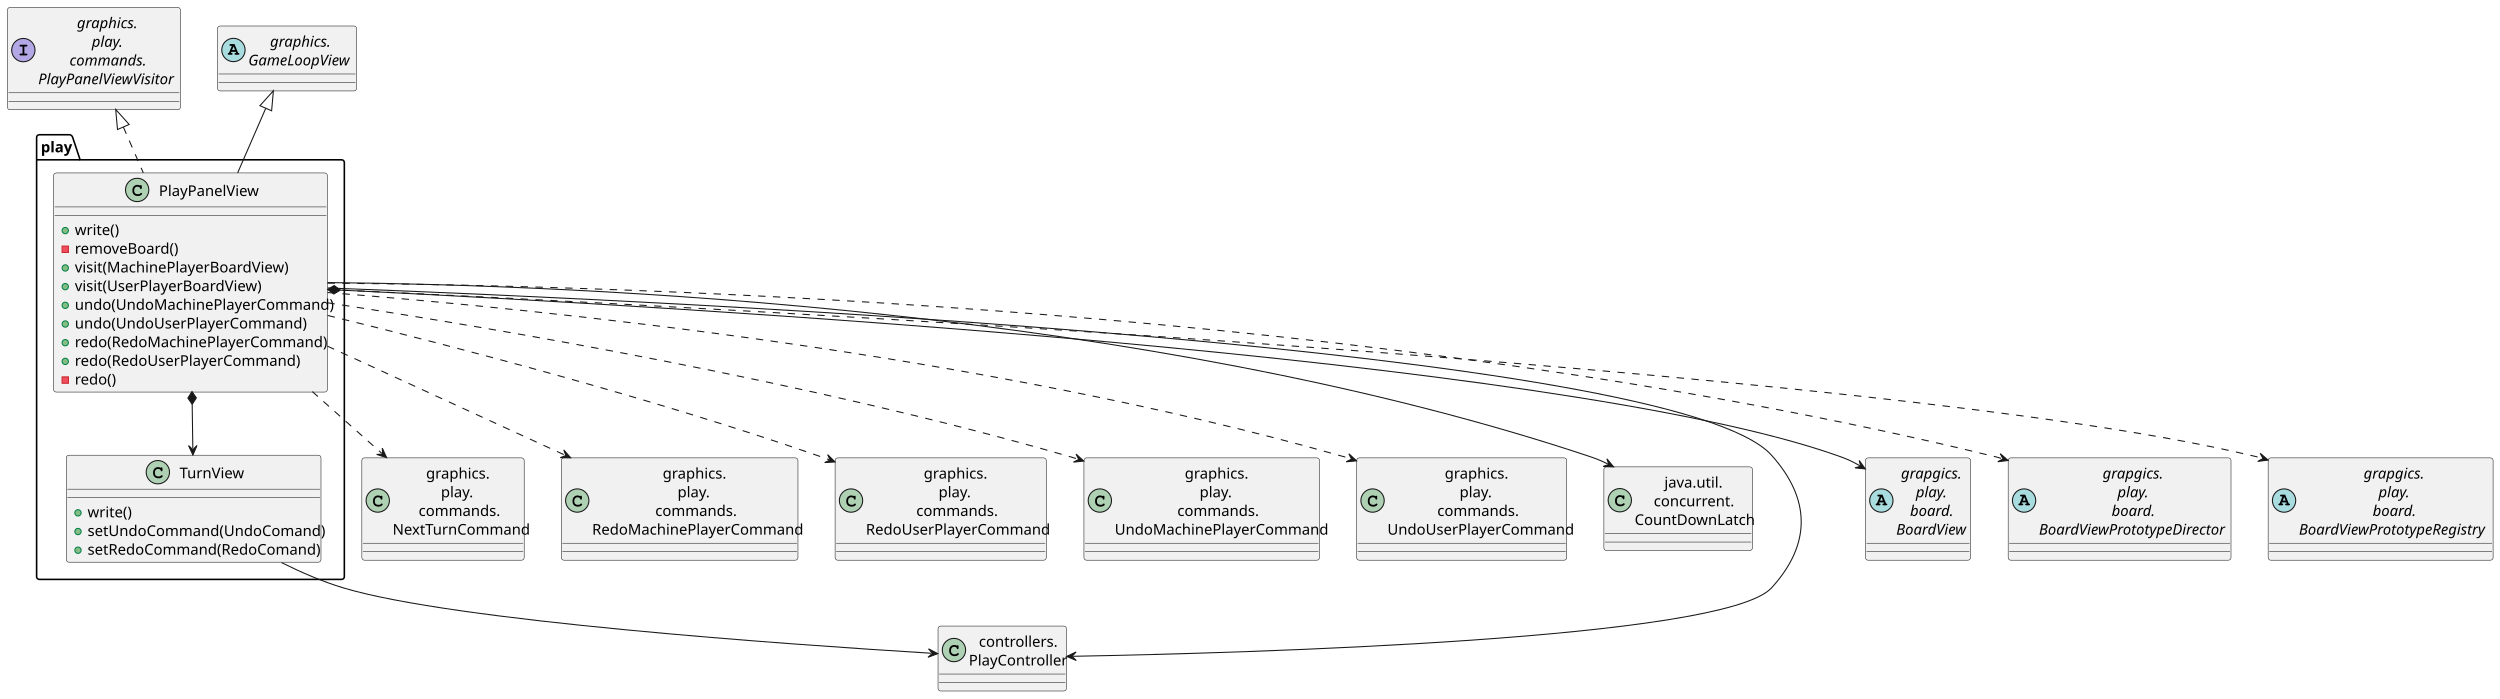
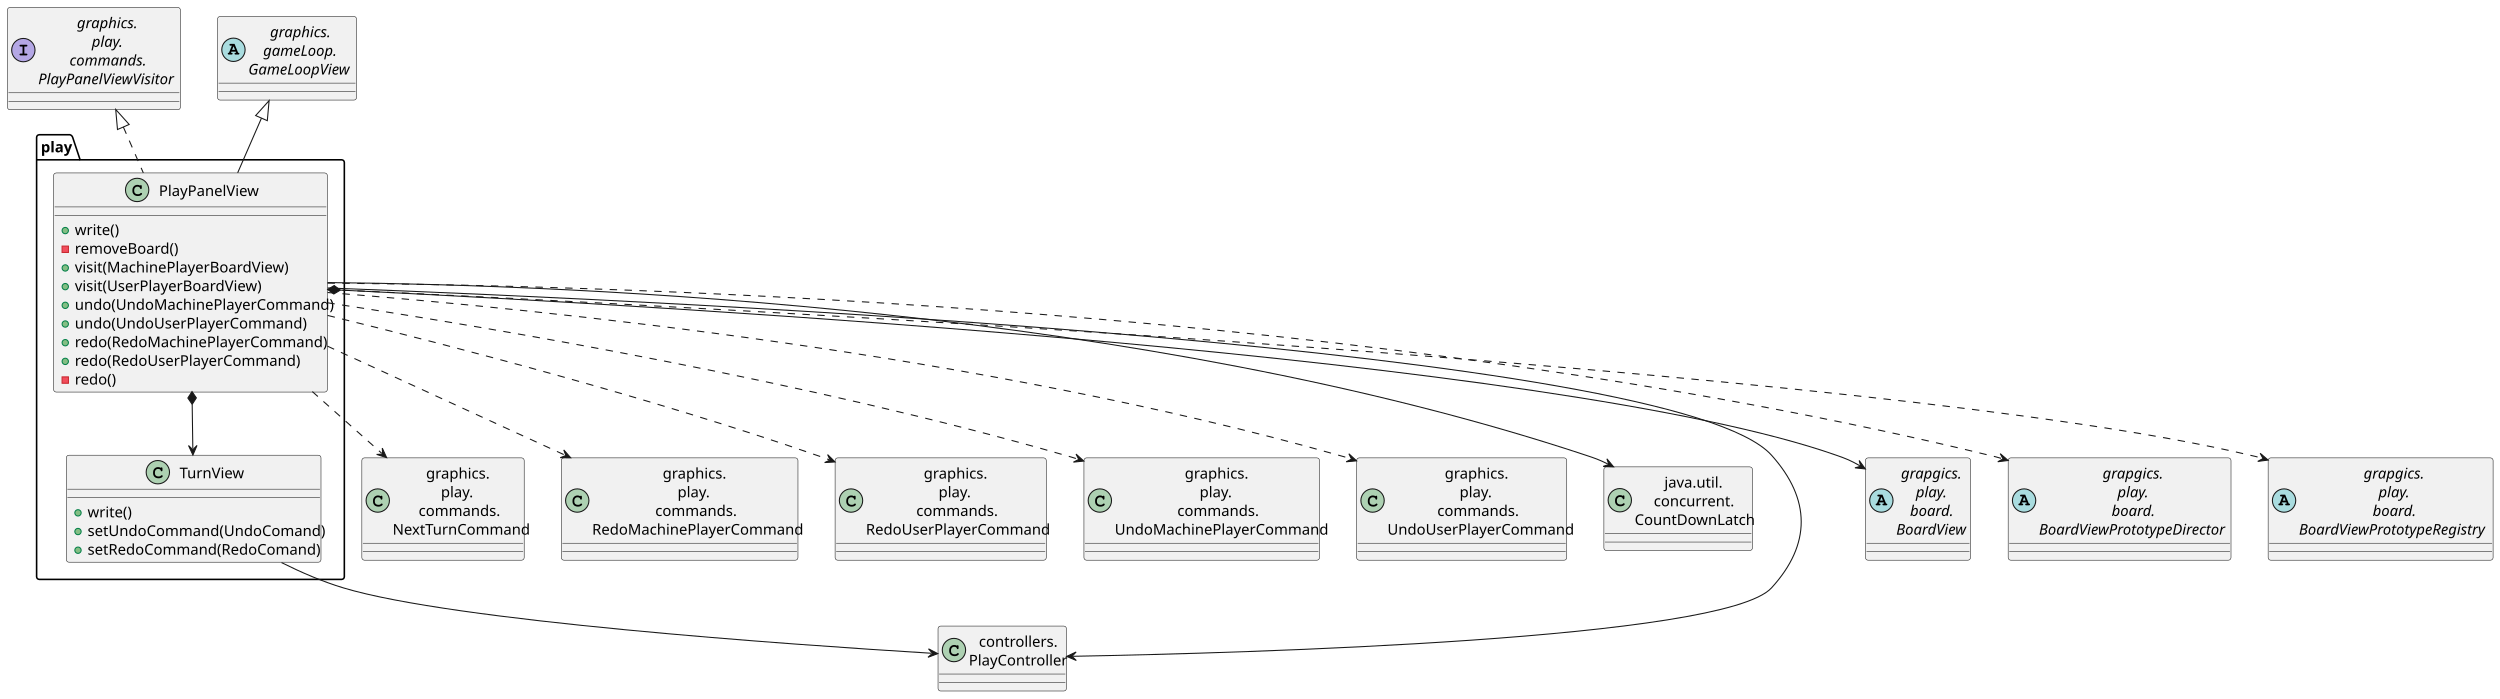
<svg xmlns="http://www.w3.org/2000/svg" contentStyleType="text/css" height="658px" preserveAspectRatio="none" style="width:2356px;height:658px;background:#FFFFFF;" version="1.1" viewBox="0 0 2356 658" width="2356px" zoomAndPan="magnify">
  <defs />
  <g>
    <g id="cluster_play">
      <path d="M37,127 L66,127 A3.75,3.75 0 0 1 68.5,129.5 L75.5,150.609 L322,150.609 A2.5,2.5 0 0 1 324.5,153.109 L324.5,543.5 A2.5,2.5 0 0 1 322,546 L37,546 A2.5,2.5 0 0 1 34.5,543.5 L34.5,129.5 A2.5,2.5 0 0 1 37,127 " fill="none" style="stroke:#000000;stroke-width:1.5;" />
      <line style="stroke:#000000;stroke-width:1.5;" x1="34.5" x2="75.5" y1="150.609" y2="150.609" />
      <text fill="#000000" font-family="sans-serif" font-size="14" font-weight="bold" lengthAdjust="spacing" textLength="28" x="38.5" y="143.533">play</text>
    </g>
    <g id="elem_PlayPanelView">
      <rect codeLine="18" fill="#F1F1F1" height="206.484" id="PlayPanelView" rx="2.5" ry="2.5" style="stroke:#181818;stroke-width:0.5;" width="258" x="50.5" y="163" />
      <ellipse cx="129.25" cy="179" fill="#ADD1B2" rx="11" ry="11" style="stroke:#181818;stroke-width:1.0;" />
      <path d="M132.016,174.875 Q132.172,174.656 132.359,174.547 Q132.547,174.438 132.766,174.438 Q133.141,174.438 133.375,174.703 Q133.609,174.953 133.609,175.562 L133.609,177.016 Q133.609,177.625 133.375,177.891 Q133.141,178.156 132.766,178.156 Q132.422,178.156 132.219,177.953 Q132.016,177.766 131.906,177.25 Q131.859,176.891 131.672,176.703 Q131.344,176.328 130.734,176.109 Q130.125,175.891 129.5,175.891 Q128.734,175.891 128.094,176.219 Q127.469,176.547 126.969,177.297 Q126.484,178.047 126.484,179.078 L126.484,180.172 Q126.484,181.406 127.375,182.234 Q128.266,183.047 129.859,183.047 Q130.797,183.047 131.453,182.797 Q131.844,182.641 132.266,182.203 Q132.531,181.938 132.672,181.859 Q132.828,181.781 133.031,181.781 Q133.359,181.781 133.609,182.047 Q133.875,182.297 133.875,182.641 Q133.875,182.984 133.531,183.391 Q133.031,183.969 132.234,184.297 Q131.156,184.75 129.859,184.75 Q128.344,184.75 127.141,184.125 Q126.156,183.625 125.469,182.562 Q124.781,181.484 124.781,180.203 L124.781,179.047 Q124.781,177.719 125.391,176.578 Q126.016,175.422 127.109,174.812 Q128.203,174.188 129.438,174.188 Q130.172,174.188 130.812,174.359 Q131.469,174.516 132.016,174.875 Z " fill="#000000" />
      <text fill="#000000" font-family="sans-serif" font-size="14" lengthAdjust="spacing" textLength="92" x="149.75" y="184.728">PlayPanelView</text>
      <line style="stroke:#181818;stroke-width:0.5;" x1="51.5" x2="307.5" y1="195" y2="195" />
      <line style="stroke:#181818;stroke-width:0.5;" x1="51.5" x2="307.5" y1="203" y2="203" />
      <ellipse cx="61.5" cy="217.305" fill="#84BE84" rx="3" ry="3" style="stroke:#038048;stroke-width:1.0;" />
      <text fill="#000000" font-family="sans-serif" font-size="14" lengthAdjust="spacing" textLength="39" x="70.5" y="221.533">write()</text>
      <rect fill="#F24D5C" height="6" style="stroke:#C82930;stroke-width:1.0;" width="6" x="58.5" y="231.914" />
      <text fill="#000000" font-family="sans-serif" font-size="14" lengthAdjust="spacing" textLength="95" x="70.5" y="239.143">removeBoard()</text>
      <ellipse cx="61.5" cy="252.523" fill="#84BE84" rx="3" ry="3" style="stroke:#038048;stroke-width:1.0;" />
      <text fill="#000000" font-family="sans-serif" font-size="14" lengthAdjust="spacing" textLength="194" x="70.5" y="256.752">visit(MachinePlayerBoardView)</text>
      <ellipse cx="61.5" cy="270.133" fill="#84BE84" rx="3" ry="3" style="stroke:#038048;stroke-width:1.0;" />
      <text fill="#000000" font-family="sans-serif" font-size="14" lengthAdjust="spacing" textLength="170" x="70.5" y="274.361">visit(UserPlayerBoardView)</text>
      <ellipse cx="61.5" cy="287.742" fill="#84BE84" rx="3" ry="3" style="stroke:#038048;stroke-width:1.0;" />
      <text fill="#000000" font-family="sans-serif" font-size="14" lengthAdjust="spacing" textLength="232" x="70.5" y="291.971">undo(UndoMachinePlayerCommand)</text>
      <ellipse cx="61.5" cy="305.352" fill="#84BE84" rx="3" ry="3" style="stroke:#038048;stroke-width:1.0;" />
      <text fill="#000000" font-family="sans-serif" font-size="14" lengthAdjust="spacing" textLength="208" x="70.5" y="309.58">undo(UndoUserPlayerCommand)</text>
      <ellipse cx="61.5" cy="322.961" fill="#84BE84" rx="3" ry="3" style="stroke:#038048;stroke-width:1.0;" />
      <text fill="#000000" font-family="sans-serif" font-size="14" lengthAdjust="spacing" textLength="230" x="70.5" y="327.19">redo(RedoMachinePlayerCommand)</text>
      <ellipse cx="61.5" cy="340.57" fill="#84BE84" rx="3" ry="3" style="stroke:#038048;stroke-width:1.0;" />
      <text fill="#000000" font-family="sans-serif" font-size="14" lengthAdjust="spacing" textLength="206" x="70.5" y="344.799">redo(RedoUserPlayerCommand)</text>
      <rect fill="#F24D5C" height="6" style="stroke:#C82930;stroke-width:1.0;" width="6" x="58.5" y="355.18" />
      <text fill="#000000" font-family="sans-serif" font-size="14" lengthAdjust="spacing" textLength="39" x="70.5" y="362.408">redo()</text>
    </g>
    <g id="elem_TurnView">
      <rect codeLine="30" fill="#F1F1F1" height="100.828" id="TurnView" rx="2.5" ry="2.5" style="stroke:#181818;stroke-width:0.5;" width="240" x="62.5" y="429" />
      <ellipse cx="148.75" cy="445" fill="#ADD1B2" rx="11" ry="11" style="stroke:#181818;stroke-width:1.0;" />
      <path d="M151.516,440.875 Q151.672,440.656 151.859,440.547 Q152.047,440.438 152.266,440.438 Q152.641,440.438 152.875,440.703 Q153.109,440.953 153.109,441.562 L153.109,443.016 Q153.109,443.625 152.875,443.891 Q152.641,444.156 152.266,444.156 Q151.922,444.156 151.719,443.953 Q151.516,443.766 151.406,443.25 Q151.359,442.891 151.172,442.703 Q150.844,442.328 150.234,442.109 Q149.625,441.891 149,441.891 Q148.234,441.891 147.594,442.219 Q146.969,442.547 146.469,443.297 Q145.984,444.047 145.984,445.078 L145.984,446.172 Q145.984,447.406 146.875,448.234 Q147.766,449.047 149.359,449.047 Q150.297,449.047 150.953,448.797 Q151.344,448.641 151.766,448.203 Q152.031,447.938 152.172,447.859 Q152.328,447.781 152.531,447.781 Q152.859,447.781 153.109,448.047 Q153.375,448.297 153.375,448.641 Q153.375,448.984 153.031,449.391 Q152.531,449.969 151.734,450.297 Q150.656,450.75 149.359,450.75 Q147.844,450.75 146.641,450.125 Q145.656,449.625 144.969,448.562 Q144.281,447.484 144.281,446.203 L144.281,445.047 Q144.281,443.719 144.891,442.578 Q145.516,441.422 146.609,440.812 Q147.703,440.188 148.938,440.188 Q149.672,440.188 150.312,440.359 Q150.969,440.516 151.516,440.875 Z " fill="#000000" />
      <text fill="#000000" font-family="sans-serif" font-size="14" lengthAdjust="spacing" textLength="59" x="169.25" y="450.728">TurnView</text>
      <line style="stroke:#181818;stroke-width:0.5;" x1="63.5" x2="301.5" y1="461" y2="461" />
      <line style="stroke:#181818;stroke-width:0.5;" x1="63.5" x2="301.5" y1="469" y2="469" />
      <ellipse cx="73.5" cy="483.305" fill="#84BE84" rx="3" ry="3" style="stroke:#038048;stroke-width:1.0;" />
      <text fill="#000000" font-family="sans-serif" font-size="14" lengthAdjust="spacing" textLength="39" x="82.5" y="487.533">write()</text>
      <ellipse cx="73.5" cy="500.914" fill="#84BE84" rx="3" ry="3" style="stroke:#038048;stroke-width:1.0;" />
      <text fill="#000000" font-family="sans-serif" font-size="14" lengthAdjust="spacing" textLength="212" x="82.5" y="505.143">setUndoCommand(UndoComand)</text>
      <ellipse cx="73.5" cy="518.523" fill="#84BE84" rx="3" ry="3" style="stroke:#038048;stroke-width:1.0;" />
      <text fill="#000000" font-family="sans-serif" font-size="14" lengthAdjust="spacing" textLength="214" x="82.5" y="522.752">setRedoCommand(RedoComand)</text>
    </g>
    <g id="elem_PlayPanelViewVisitor">
      <rect codeLine="10" fill="#F1F1F1" height="96.438" id="PlayPanelViewVisitor" rx="2.5" ry="2.5" style="stroke:#181818;stroke-width:0.5;" width="163" x="7" y="7" />
      <ellipse cx="22" cy="47.219" fill="#B4A7E5" rx="11" ry="11" style="stroke:#181818;stroke-width:1.0;" />
      <path d="M22.953,43.859 L22.953,50.516 L24.672,50.516 Q25.281,50.516 25.547,50.75 Q25.812,50.984 25.812,51.375 Q25.812,51.75 25.547,51.984 Q25.281,52.219 24.672,52.219 L19.531,52.219 Q18.922,52.219 18.656,51.984 Q18.391,51.75 18.391,51.359 Q18.391,50.984 18.656,50.75 Q18.922,50.516 19.531,50.516 L21.25,50.516 L21.25,43.859 L19.531,43.859 Q18.922,43.859 18.656,43.625 Q18.391,43.391 18.391,43 Q18.391,42.625 18.656,42.391 Q18.922,42.156 19.531,42.156 L24.672,42.156 Q25.281,42.156 25.547,42.391 Q25.812,42.625 25.812,43 Q25.812,43.391 25.547,43.625 Q25.281,43.859 24.672,43.859 L22.953,43.859 Z " fill="#000000" />
      <text fill="#000000" font-family="sans-serif" font-size="14" font-style="italic" lengthAdjust="spacing" textLength="58" x="72.5" y="26.533">graphics.</text>
      <text fill="#000000" font-family="sans-serif" font-size="14" font-style="italic" lengthAdjust="spacing" textLength="30" x="86.5" y="44.143">play.</text>
      <text fill="#000000" font-family="sans-serif" font-size="14" font-style="italic" lengthAdjust="spacing" textLength="72" x="65.5" y="61.752">commands.</text>
      <text fill="#000000" font-family="sans-serif" font-size="14" font-style="italic" lengthAdjust="spacing" textLength="131" x="36" y="79.361">PlayPanelViewVisitor</text>
      <line style="stroke:#181818;stroke-width:0.5;" x1="8" x2="169" y1="87.438" y2="87.438" />
      <line style="stroke:#181818;stroke-width:0.5;" x1="8" x2="169" y1="95.438" y2="95.438" />
    </g>
    <g id="elem_NextTurnCommand">
      <rect codeLine="3" fill="#F1F1F1" height="96.438" id="NextTurnCommand" rx="2.5" ry="2.5" style="stroke:#181818;stroke-width:0.5;" width="153" x="341" y="431.5" />
      <ellipse cx="356" cy="471.719" fill="#ADD1B2" rx="11" ry="11" style="stroke:#181818;stroke-width:1.0;" />
      <path d="M358.766,467.594 Q358.922,467.375 359.109,467.266 Q359.297,467.156 359.516,467.156 Q359.891,467.156 360.125,467.422 Q360.359,467.672 360.359,468.281 L360.359,469.734 Q360.359,470.344 360.125,470.609 Q359.891,470.875 359.516,470.875 Q359.172,470.875 358.969,470.672 Q358.766,470.484 358.656,469.969 Q358.609,469.609 358.422,469.422 Q358.094,469.047 357.484,468.828 Q356.875,468.609 356.25,468.609 Q355.484,468.609 354.844,468.938 Q354.219,469.266 353.719,470.016 Q353.234,470.766 353.234,471.797 L353.234,472.891 Q353.234,474.125 354.125,474.953 Q355.016,475.766 356.609,475.766 Q357.547,475.766 358.203,475.516 Q358.594,475.359 359.016,474.922 Q359.281,474.656 359.422,474.578 Q359.578,474.5 359.781,474.5 Q360.109,474.5 360.359,474.766 Q360.625,475.016 360.625,475.359 Q360.625,475.703 360.281,476.109 Q359.781,476.688 358.984,477.016 Q357.906,477.469 356.609,477.469 Q355.094,477.469 353.891,476.844 Q352.906,476.344 352.219,475.281 Q351.531,474.203 351.531,472.922 L351.531,471.766 Q351.531,470.438 352.141,469.297 Q352.766,468.141 353.859,467.531 Q354.953,466.906 356.188,466.906 Q356.922,466.906 357.562,467.078 Q358.219,467.234 358.766,467.594 Z " fill="#000000" />
      <text fill="#000000" font-family="sans-serif" font-size="14" lengthAdjust="spacing" textLength="58" x="401.5" y="451.033">graphics.</text>
      <text fill="#000000" font-family="sans-serif" font-size="14" lengthAdjust="spacing" textLength="30" x="415.5" y="468.643">play.</text>
      <text fill="#000000" font-family="sans-serif" font-size="14" lengthAdjust="spacing" textLength="72" x="394.5" y="486.252">commands.</text>
      <text fill="#000000" font-family="sans-serif" font-size="14" lengthAdjust="spacing" textLength="121" x="370" y="503.861">NextTurnCommand</text>
      <line style="stroke:#181818;stroke-width:0.5;" x1="342" x2="493" y1="511.938" y2="511.938" />
      <line style="stroke:#181818;stroke-width:0.5;" x1="342" x2="493" y1="519.938" y2="519.938" />
    </g>
    <g id="elem_RedoMachinePlayerCommand">
      <rect codeLine="4" fill="#F1F1F1" height="96.438" id="RedoMachinePlayerCommand" rx="2.5" ry="2.5" style="stroke:#181818;stroke-width:0.5;" width="223" x="529" y="431.5" />
      <ellipse cx="544" cy="471.719" fill="#ADD1B2" rx="11" ry="11" style="stroke:#181818;stroke-width:1.0;" />
      <path d="M546.766,467.594 Q546.922,467.375 547.109,467.266 Q547.297,467.156 547.516,467.156 Q547.891,467.156 548.125,467.422 Q548.359,467.672 548.359,468.281 L548.359,469.734 Q548.359,470.344 548.125,470.609 Q547.891,470.875 547.516,470.875 Q547.172,470.875 546.969,470.672 Q546.766,470.484 546.656,469.969 Q546.609,469.609 546.422,469.422 Q546.094,469.047 545.484,468.828 Q544.875,468.609 544.25,468.609 Q543.484,468.609 542.844,468.938 Q542.219,469.266 541.719,470.016 Q541.234,470.766 541.234,471.797 L541.234,472.891 Q541.234,474.125 542.125,474.953 Q543.016,475.766 544.609,475.766 Q545.547,475.766 546.203,475.516 Q546.594,475.359 547.016,474.922 Q547.281,474.656 547.422,474.578 Q547.578,474.5 547.781,474.5 Q548.109,474.5 548.359,474.766 Q548.625,475.016 548.625,475.359 Q548.625,475.703 548.281,476.109 Q547.781,476.688 546.984,477.016 Q545.906,477.469 544.609,477.469 Q543.094,477.469 541.891,476.844 Q540.906,476.344 540.219,475.281 Q539.531,474.203 539.531,472.922 L539.531,471.766 Q539.531,470.438 540.141,469.297 Q540.766,468.141 541.859,467.531 Q542.953,466.906 544.188,466.906 Q544.922,466.906 545.562,467.078 Q546.219,467.234 546.766,467.594 Z " fill="#000000" />
      <text fill="#000000" font-family="sans-serif" font-size="14" lengthAdjust="spacing" textLength="58" x="624.5" y="451.033">graphics.</text>
      <text fill="#000000" font-family="sans-serif" font-size="14" lengthAdjust="spacing" textLength="30" x="638.5" y="468.643">play.</text>
      <text fill="#000000" font-family="sans-serif" font-size="14" lengthAdjust="spacing" textLength="72" x="617.5" y="486.252">commands.</text>
      <text fill="#000000" font-family="sans-serif" font-size="14" lengthAdjust="spacing" textLength="191" x="558" y="503.861">RedoMachinePlayerCommand</text>
      <line style="stroke:#181818;stroke-width:0.5;" x1="530" x2="751" y1="511.938" y2="511.938" />
      <line style="stroke:#181818;stroke-width:0.5;" x1="530" x2="751" y1="519.938" y2="519.938" />
    </g>
    <g id="elem_RedoUserPlayerCommand">
      <rect codeLine="5" fill="#F1F1F1" height="96.438" id="RedoUserPlayerCommand" rx="2.5" ry="2.5" style="stroke:#181818;stroke-width:0.5;" width="199" x="787" y="431.5" />
      <ellipse cx="802" cy="471.719" fill="#ADD1B2" rx="11" ry="11" style="stroke:#181818;stroke-width:1.0;" />
      <path d="M804.766,467.594 Q804.922,467.375 805.109,467.266 Q805.297,467.156 805.516,467.156 Q805.891,467.156 806.125,467.422 Q806.359,467.672 806.359,468.281 L806.359,469.734 Q806.359,470.344 806.125,470.609 Q805.891,470.875 805.516,470.875 Q805.172,470.875 804.969,470.672 Q804.766,470.484 804.656,469.969 Q804.609,469.609 804.422,469.422 Q804.094,469.047 803.484,468.828 Q802.875,468.609 802.25,468.609 Q801.484,468.609 800.844,468.938 Q800.219,469.266 799.719,470.016 Q799.234,470.766 799.234,471.797 L799.234,472.891 Q799.234,474.125 800.125,474.953 Q801.016,475.766 802.609,475.766 Q803.547,475.766 804.203,475.516 Q804.594,475.359 805.016,474.922 Q805.281,474.656 805.422,474.578 Q805.578,474.5 805.781,474.5 Q806.109,474.5 806.359,474.766 Q806.625,475.016 806.625,475.359 Q806.625,475.703 806.281,476.109 Q805.781,476.688 804.984,477.016 Q803.906,477.469 802.609,477.469 Q801.094,477.469 799.891,476.844 Q798.906,476.344 798.219,475.281 Q797.531,474.203 797.531,472.922 L797.531,471.766 Q797.531,470.438 798.141,469.297 Q798.766,468.141 799.859,467.531 Q800.953,466.906 802.188,466.906 Q802.922,466.906 803.562,467.078 Q804.219,467.234 804.766,467.594 Z " fill="#000000" />
      <text fill="#000000" font-family="sans-serif" font-size="14" lengthAdjust="spacing" textLength="58" x="870.5" y="451.033">graphics.</text>
      <text fill="#000000" font-family="sans-serif" font-size="14" lengthAdjust="spacing" textLength="30" x="884.5" y="468.643">play.</text>
      <text fill="#000000" font-family="sans-serif" font-size="14" lengthAdjust="spacing" textLength="72" x="863.5" y="486.252">commands.</text>
      <text fill="#000000" font-family="sans-serif" font-size="14" lengthAdjust="spacing" textLength="167" x="816" y="503.861">RedoUserPlayerCommand</text>
      <line style="stroke:#181818;stroke-width:0.5;" x1="788" x2="985" y1="511.938" y2="511.938" />
      <line style="stroke:#181818;stroke-width:0.5;" x1="788" x2="985" y1="519.938" y2="519.938" />
    </g>
    <g id="elem_UndoMachinePlayerCommand">
      <rect codeLine="6" fill="#F1F1F1" height="96.438" id="UndoMachinePlayerCommand" rx="2.5" ry="2.5" style="stroke:#181818;stroke-width:0.5;" width="222" x="1021.5" y="431.5" />
      <ellipse cx="1036.5" cy="471.719" fill="#ADD1B2" rx="11" ry="11" style="stroke:#181818;stroke-width:1.0;" />
      <path d="M1039.266,467.594 Q1039.422,467.375 1039.609,467.266 Q1039.797,467.156 1040.016,467.156 Q1040.391,467.156 1040.625,467.422 Q1040.859,467.672 1040.859,468.281 L1040.859,469.734 Q1040.859,470.344 1040.625,470.609 Q1040.391,470.875 1040.016,470.875 Q1039.672,470.875 1039.469,470.672 Q1039.266,470.484 1039.156,469.969 Q1039.109,469.609 1038.922,469.422 Q1038.594,469.047 1037.984,468.828 Q1037.375,468.609 1036.75,468.609 Q1035.984,468.609 1035.344,468.938 Q1034.719,469.266 1034.219,470.016 Q1033.734,470.766 1033.734,471.797 L1033.734,472.891 Q1033.734,474.125 1034.625,474.953 Q1035.516,475.766 1037.109,475.766 Q1038.047,475.766 1038.703,475.516 Q1039.094,475.359 1039.516,474.922 Q1039.781,474.656 1039.922,474.578 Q1040.078,474.5 1040.281,474.5 Q1040.609,474.5 1040.859,474.766 Q1041.125,475.016 1041.125,475.359 Q1041.125,475.703 1040.781,476.109 Q1040.281,476.688 1039.484,477.016 Q1038.406,477.469 1037.109,477.469 Q1035.594,477.469 1034.391,476.844 Q1033.406,476.344 1032.719,475.281 Q1032.031,474.203 1032.031,472.922 L1032.031,471.766 Q1032.031,470.438 1032.641,469.297 Q1033.266,468.141 1034.359,467.531 Q1035.453,466.906 1036.688,466.906 Q1037.422,466.906 1038.062,467.078 Q1038.719,467.234 1039.266,467.594 Z " fill="#000000" />
      <text fill="#000000" font-family="sans-serif" font-size="14" lengthAdjust="spacing" textLength="58" x="1116.5" y="451.033">graphics.</text>
      <text fill="#000000" font-family="sans-serif" font-size="14" lengthAdjust="spacing" textLength="30" x="1130.5" y="468.643">play.</text>
      <text fill="#000000" font-family="sans-serif" font-size="14" lengthAdjust="spacing" textLength="72" x="1109.5" y="486.252">commands.</text>
      <text fill="#000000" font-family="sans-serif" font-size="14" lengthAdjust="spacing" textLength="190" x="1050.5" y="503.861">UndoMachinePlayerCommand</text>
      <line style="stroke:#181818;stroke-width:0.5;" x1="1022.5" x2="1242.5" y1="511.938" y2="511.938" />
      <line style="stroke:#181818;stroke-width:0.5;" x1="1022.5" x2="1242.5" y1="519.938" y2="519.938" />
    </g>
    <g id="elem_UndoUserPlayerCommand">
      <rect codeLine="7" fill="#F1F1F1" height="96.438" id="UndoUserPlayerCommand" rx="2.5" ry="2.5" style="stroke:#181818;stroke-width:0.5;" width="198" x="1278.5" y="431.5" />
      <ellipse cx="1293.5" cy="471.719" fill="#ADD1B2" rx="11" ry="11" style="stroke:#181818;stroke-width:1.0;" />
      <path d="M1296.266,467.594 Q1296.422,467.375 1296.609,467.266 Q1296.797,467.156 1297.016,467.156 Q1297.391,467.156 1297.625,467.422 Q1297.859,467.672 1297.859,468.281 L1297.859,469.734 Q1297.859,470.344 1297.625,470.609 Q1297.391,470.875 1297.016,470.875 Q1296.672,470.875 1296.469,470.672 Q1296.266,470.484 1296.156,469.969 Q1296.109,469.609 1295.922,469.422 Q1295.594,469.047 1294.984,468.828 Q1294.375,468.609 1293.75,468.609 Q1292.984,468.609 1292.344,468.938 Q1291.719,469.266 1291.219,470.016 Q1290.734,470.766 1290.734,471.797 L1290.734,472.891 Q1290.734,474.125 1291.625,474.953 Q1292.516,475.766 1294.109,475.766 Q1295.047,475.766 1295.703,475.516 Q1296.094,475.359 1296.516,474.922 Q1296.781,474.656 1296.922,474.578 Q1297.078,474.5 1297.281,474.5 Q1297.609,474.5 1297.859,474.766 Q1298.125,475.016 1298.125,475.359 Q1298.125,475.703 1297.781,476.109 Q1297.281,476.688 1296.484,477.016 Q1295.406,477.469 1294.109,477.469 Q1292.594,477.469 1291.391,476.844 Q1290.406,476.344 1289.719,475.281 Q1289.031,474.203 1289.031,472.922 L1289.031,471.766 Q1289.031,470.438 1289.641,469.297 Q1290.266,468.141 1291.359,467.531 Q1292.453,466.906 1293.688,466.906 Q1294.422,466.906 1295.062,467.078 Q1295.719,467.234 1296.266,467.594 Z " fill="#000000" />
      <text fill="#000000" font-family="sans-serif" font-size="14" lengthAdjust="spacing" textLength="58" x="1361.5" y="451.033">graphics.</text>
      <text fill="#000000" font-family="sans-serif" font-size="14" lengthAdjust="spacing" textLength="30" x="1375.5" y="468.643">play.</text>
      <text fill="#000000" font-family="sans-serif" font-size="14" lengthAdjust="spacing" textLength="72" x="1354.5" y="486.252">commands.</text>
      <text fill="#000000" font-family="sans-serif" font-size="14" lengthAdjust="spacing" textLength="166" x="1307.5" y="503.861">UndoUserPlayerCommand</text>
      <line style="stroke:#181818;stroke-width:0.5;" x1="1279.5" x2="1475.5" y1="511.938" y2="511.938" />
      <line style="stroke:#181818;stroke-width:0.5;" x1="1279.5" x2="1475.5" y1="519.938" y2="519.938" />
    </g>
    <g id="elem_GameLoopView">
-       <rect codeLine="9" fill="#F1F1F1" height="61.219" id="GameLoopView" rx="2.5" ry="2.5" style="stroke:#181818;stroke-width:0.5;" width="131" x="205" y="24.5" />
-       <ellipse cx="220" cy="47.109" fill="#A9DCDF" rx="11" ry="11" style="stroke:#181818;stroke-width:1.0;" />
-       <path d="M222.188,48.875 L218.047,48.875 L217.625,49.906 L218.047,49.906 Q218.656,49.906 218.922,50.141 Q219.188,50.375 219.188,50.766 Q219.188,51.141 218.922,51.375 Q218.656,51.609 218.047,51.609 L215.75,51.609 Q215.141,51.609 214.891,51.375 Q214.625,51.141 214.625,50.75 Q214.625,50.375 214.906,50.141 Q215.172,49.891 215.797,49.906 L218.469,43.25 L217.359,43.25 Q216.75,43.25 216.484,43.016 Q216.219,42.781 216.219,42.391 Q216.219,42.016 216.484,41.781 Q216.75,41.547 217.359,41.547 L221.031,41.547 L224.422,49.906 Q225.016,49.906 225.203,50.047 Q225.594,50.312 225.594,50.766 Q225.594,51.141 225.328,51.375 Q225.078,51.609 224.469,51.609 L222.172,51.609 Q221.562,51.609 221.297,51.375 Q221.031,51.141 221.031,50.75 Q221.031,50.375 221.297,50.141 Q221.562,49.906 222.172,49.906 L222.594,49.906 L222.188,48.875 Z M221.469,47.172 L220.109,43.797 L218.734,47.172 L221.469,47.172 Z " fill="#000000" />
-       <text fill="#000000" font-family="sans-serif" font-size="14" font-style="italic" lengthAdjust="spacing" textLength="58" x="254.5" y="44.033">graphics.</text>
-       <text fill="#000000" font-family="sans-serif" font-size="14" font-style="italic" lengthAdjust="spacing" textLength="99" x="234" y="61.643">GameLoopView</text>
-       <line style="stroke:#181818;stroke-width:0.5;" x1="206" x2="335" y1="69.719" y2="69.719" />
-       <line style="stroke:#181818;stroke-width:0.5;" x1="206" x2="335" y1="77.719" y2="77.719" />
+       <rect codeLine="9" fill="#F1F1F1" height="78.828" id="GameLoopView" rx="2.5" ry="2.5" style="stroke:#181818;stroke-width:0.5;" width="131" x="205" y="15.5" />
+       <ellipse cx="220" cy="46.914" fill="#A9DCDF" rx="11" ry="11" style="stroke:#181818;stroke-width:1.0;" />
+       <path d="M222.188,48.68 L218.047,48.68 L217.625,49.711 L218.047,49.711 Q218.656,49.711 218.922,49.945 Q219.188,50.18 219.188,50.57 Q219.188,50.945 218.922,51.18 Q218.656,51.414 218.047,51.414 L215.75,51.414 Q215.141,51.414 214.891,51.18 Q214.625,50.945 214.625,50.555 Q214.625,50.18 214.906,49.945 Q215.172,49.695 215.797,49.711 L218.469,43.055 L217.359,43.055 Q216.75,43.055 216.484,42.82 Q216.219,42.586 216.219,42.195 Q216.219,41.82 216.484,41.586 Q216.75,41.352 217.359,41.352 L221.031,41.352 L224.422,49.711 Q225.016,49.711 225.203,49.852 Q225.594,50.117 225.594,50.57 Q225.594,50.945 225.328,51.18 Q225.078,51.414 224.469,51.414 L222.172,51.414 Q221.562,51.414 221.297,51.18 Q221.031,50.945 221.031,50.555 Q221.031,50.18 221.297,49.945 Q221.562,49.711 222.172,49.711 L222.594,49.711 L222.188,48.68 Z M221.469,46.977 L220.109,43.602 L218.734,46.977 L221.469,46.977 Z " fill="#000000" />
+       <text fill="#000000" font-family="sans-serif" font-size="14" font-style="italic" lengthAdjust="spacing" textLength="58" x="254.5" y="35.033">graphics.</text>
+       <text fill="#000000" font-family="sans-serif" font-size="14" font-style="italic" lengthAdjust="spacing" textLength="71" x="248" y="52.643">gameLoop.</text>
+       <text fill="#000000" font-family="sans-serif" font-size="14" font-style="italic" lengthAdjust="spacing" textLength="99" x="234" y="70.252">GameLoopView</text>
+       <line style="stroke:#181818;stroke-width:0.5;" x1="206" x2="335" y1="78.328" y2="78.328" />
+       <line style="stroke:#181818;stroke-width:0.5;" x1="206" x2="335" y1="86.328" y2="86.328" />
    </g>
    <g id="elem_CountDownLatch">
      <rect codeLine="11" fill="#F1F1F1" height="78.828" id="CountDownLatch" rx="2.5" ry="2.5" style="stroke:#181818;stroke-width:0.5;" width="140" x="1511.5" y="440" />
      <ellipse cx="1526.5" cy="471.414" fill="#ADD1B2" rx="11" ry="11" style="stroke:#181818;stroke-width:1.0;" />
      <path d="M1529.266,467.289 Q1529.422,467.07 1529.609,466.961 Q1529.797,466.852 1530.016,466.852 Q1530.391,466.852 1530.625,467.117 Q1530.859,467.367 1530.859,467.977 L1530.859,469.43 Q1530.859,470.039 1530.625,470.305 Q1530.391,470.57 1530.016,470.57 Q1529.672,470.57 1529.469,470.367 Q1529.266,470.18 1529.156,469.664 Q1529.109,469.305 1528.922,469.117 Q1528.594,468.742 1527.984,468.523 Q1527.375,468.305 1526.75,468.305 Q1525.984,468.305 1525.344,468.633 Q1524.719,468.961 1524.219,469.711 Q1523.734,470.461 1523.734,471.492 L1523.734,472.586 Q1523.734,473.82 1524.625,474.648 Q1525.516,475.461 1527.109,475.461 Q1528.047,475.461 1528.703,475.211 Q1529.094,475.055 1529.516,474.617 Q1529.781,474.352 1529.922,474.273 Q1530.078,474.195 1530.281,474.195 Q1530.609,474.195 1530.859,474.461 Q1531.125,474.711 1531.125,475.055 Q1531.125,475.398 1530.781,475.805 Q1530.281,476.383 1529.484,476.711 Q1528.406,477.164 1527.109,477.164 Q1525.594,477.164 1524.391,476.539 Q1523.406,476.039 1522.719,474.977 Q1522.031,473.898 1522.031,472.617 L1522.031,471.461 Q1522.031,470.133 1522.641,468.992 Q1523.266,467.836 1524.359,467.227 Q1525.453,466.602 1526.688,466.602 Q1527.422,466.602 1528.062,466.773 Q1528.719,466.93 1529.266,467.289 Z " fill="#000000" />
      <text fill="#000000" font-family="sans-serif" font-size="14" lengthAdjust="spacing" textLength="52" x="1568.5" y="459.533">java.util.</text>
      <text fill="#000000" font-family="sans-serif" font-size="14" lengthAdjust="spacing" textLength="72" x="1558.5" y="477.143">concurrent.</text>
      <text fill="#000000" font-family="sans-serif" font-size="14" lengthAdjust="spacing" textLength="108" x="1540.5" y="494.752">CountDownLatch</text>
      <line style="stroke:#181818;stroke-width:0.5;" x1="1512.5" x2="1650.5" y1="502.828" y2="502.828" />
      <line style="stroke:#181818;stroke-width:0.5;" x1="1512.5" x2="1650.5" y1="510.828" y2="510.828" />
    </g>
    <g id="elem_PlayController">
      <rect codeLine="12" fill="#F1F1F1" height="61.219" id="PlayController" rx="2.5" ry="2.5" style="stroke:#181818;stroke-width:0.5;" width="121" x="884" y="590" />
      <ellipse cx="899" cy="612.609" fill="#ADD1B2" rx="11" ry="11" style="stroke:#181818;stroke-width:1.0;" />
      <path d="M901.766,608.484 Q901.922,608.266 902.109,608.156 Q902.297,608.047 902.516,608.047 Q902.891,608.047 903.125,608.312 Q903.359,608.562 903.359,609.172 L903.359,610.625 Q903.359,611.234 903.125,611.5 Q902.891,611.766 902.516,611.766 Q902.172,611.766 901.969,611.562 Q901.766,611.375 901.656,610.859 Q901.609,610.5 901.422,610.312 Q901.094,609.938 900.484,609.719 Q899.875,609.5 899.25,609.5 Q898.484,609.5 897.844,609.828 Q897.219,610.156 896.719,610.906 Q896.234,611.656 896.234,612.688 L896.234,613.781 Q896.234,615.016 897.125,615.844 Q898.016,616.656 899.609,616.656 Q900.547,616.656 901.203,616.406 Q901.594,616.25 902.016,615.812 Q902.281,615.547 902.422,615.469 Q902.578,615.391 902.781,615.391 Q903.109,615.391 903.359,615.656 Q903.625,615.906 903.625,616.25 Q903.625,616.594 903.281,617 Q902.781,617.578 901.984,617.906 Q900.906,618.359 899.609,618.359 Q898.094,618.359 896.891,617.734 Q895.906,617.234 895.219,616.172 Q894.531,615.094 894.531,613.812 L894.531,612.656 Q894.531,611.328 895.141,610.188 Q895.766,609.031 896.859,608.422 Q897.953,607.797 899.188,607.797 Q899.922,607.797 900.562,607.969 Q901.219,608.125 901.766,608.484 Z " fill="#000000" />
      <text fill="#000000" font-family="sans-serif" font-size="14" lengthAdjust="spacing" textLength="70" x="922.5" y="609.533">controllers.</text>
      <text fill="#000000" font-family="sans-serif" font-size="14" lengthAdjust="spacing" textLength="89" x="913" y="627.143">PlayController</text>
      <line style="stroke:#181818;stroke-width:0.5;" x1="885" x2="1004" y1="635.219" y2="635.219" />
      <line style="stroke:#181818;stroke-width:0.5;" x1="885" x2="1004" y1="643.219" y2="643.219" />
    </g>
    <g id="elem_BoardView">
      <rect codeLine="13" fill="#F1F1F1" height="96.438" id="BoardView" rx="2.5" ry="2.5" style="stroke:#181818;stroke-width:0.5;" width="99" x="1758" y="431.5" />
      <ellipse cx="1773" cy="471.719" fill="#A9DCDF" rx="11" ry="11" style="stroke:#181818;stroke-width:1.0;" />
      <path d="M1775.188,473.484 L1771.047,473.484 L1770.625,474.516 L1771.047,474.516 Q1771.656,474.516 1771.922,474.75 Q1772.188,474.984 1772.188,475.375 Q1772.188,475.75 1771.922,475.984 Q1771.656,476.219 1771.047,476.219 L1768.75,476.219 Q1768.141,476.219 1767.891,475.984 Q1767.625,475.75 1767.625,475.359 Q1767.625,474.984 1767.906,474.75 Q1768.172,474.5 1768.797,474.516 L1771.469,467.859 L1770.359,467.859 Q1769.75,467.859 1769.484,467.625 Q1769.219,467.391 1769.219,467 Q1769.219,466.625 1769.484,466.391 Q1769.75,466.156 1770.359,466.156 L1774.031,466.156 L1777.422,474.516 Q1778.016,474.516 1778.203,474.656 Q1778.594,474.922 1778.594,475.375 Q1778.594,475.75 1778.328,475.984 Q1778.078,476.219 1777.469,476.219 L1775.172,476.219 Q1774.562,476.219 1774.297,475.984 Q1774.031,475.75 1774.031,475.359 Q1774.031,474.984 1774.297,474.75 Q1774.562,474.516 1775.172,474.516 L1775.594,474.516 L1775.188,473.484 Z M1774.469,471.781 L1773.109,468.406 L1771.734,471.781 L1774.469,471.781 Z " fill="#000000" />
      <text fill="#000000" font-family="sans-serif" font-size="14" font-style="italic" lengthAdjust="spacing" textLength="58" x="1791.5" y="451.033">grapgics.</text>
      <text fill="#000000" font-family="sans-serif" font-size="14" font-style="italic" lengthAdjust="spacing" textLength="30" x="1805.5" y="468.643">play.</text>
      <text fill="#000000" font-family="sans-serif" font-size="14" font-style="italic" lengthAdjust="spacing" textLength="41" x="1800" y="486.252">board.</text>
      <text fill="#000000" font-family="sans-serif" font-size="14" font-style="italic" lengthAdjust="spacing" textLength="67" x="1787" y="503.861">BoardView</text>
      <line style="stroke:#181818;stroke-width:0.5;" x1="1759" x2="1856" y1="511.938" y2="511.938" />
      <line style="stroke:#181818;stroke-width:0.5;" x1="1759" x2="1856" y1="519.938" y2="519.938" />
    </g>
    <g id="elem_BoardViewPrototypeDirector">
      <rect codeLine="14" fill="#F1F1F1" height="96.438" id="BoardViewPrototypeDirector" rx="2.5" ry="2.5" style="stroke:#181818;stroke-width:0.5;" width="210" x="1892.5" y="431.5" />
      <ellipse cx="1907.5" cy="471.719" fill="#A9DCDF" rx="11" ry="11" style="stroke:#181818;stroke-width:1.0;" />
      <path d="M1909.688,473.484 L1905.547,473.484 L1905.125,474.516 L1905.547,474.516 Q1906.156,474.516 1906.422,474.75 Q1906.688,474.984 1906.688,475.375 Q1906.688,475.75 1906.422,475.984 Q1906.156,476.219 1905.547,476.219 L1903.25,476.219 Q1902.641,476.219 1902.391,475.984 Q1902.125,475.75 1902.125,475.359 Q1902.125,474.984 1902.406,474.75 Q1902.672,474.5 1903.297,474.516 L1905.969,467.859 L1904.859,467.859 Q1904.25,467.859 1903.984,467.625 Q1903.719,467.391 1903.719,467 Q1903.719,466.625 1903.984,466.391 Q1904.25,466.156 1904.859,466.156 L1908.531,466.156 L1911.922,474.516 Q1912.516,474.516 1912.703,474.656 Q1913.094,474.922 1913.094,475.375 Q1913.094,475.75 1912.828,475.984 Q1912.578,476.219 1911.969,476.219 L1909.672,476.219 Q1909.062,476.219 1908.797,475.984 Q1908.531,475.75 1908.531,475.359 Q1908.531,474.984 1908.797,474.75 Q1909.062,474.516 1909.672,474.516 L1910.094,474.516 L1909.688,473.484 Z M1908.969,471.781 L1907.609,468.406 L1906.234,471.781 L1908.969,471.781 Z " fill="#000000" />
      <text fill="#000000" font-family="sans-serif" font-size="14" font-style="italic" lengthAdjust="spacing" textLength="58" x="1981.5" y="451.033">grapgics.</text>
      <text fill="#000000" font-family="sans-serif" font-size="14" font-style="italic" lengthAdjust="spacing" textLength="30" x="1995.5" y="468.643">play.</text>
      <text fill="#000000" font-family="sans-serif" font-size="14" font-style="italic" lengthAdjust="spacing" textLength="41" x="1990" y="486.252">board.</text>
      <text fill="#000000" font-family="sans-serif" font-size="14" font-style="italic" lengthAdjust="spacing" textLength="178" x="1921.5" y="503.861">BoardViewPrototypeDirector</text>
      <line style="stroke:#181818;stroke-width:0.5;" x1="1893.5" x2="2101.5" y1="511.938" y2="511.938" />
      <line style="stroke:#181818;stroke-width:0.5;" x1="1893.5" x2="2101.5" y1="519.938" y2="519.938" />
    </g>
    <g id="elem_BoardViewPrototypeRegistry">
      <rect codeLine="15" fill="#F1F1F1" height="96.438" id="BoardViewPrototypeRegistry" rx="2.5" ry="2.5" style="stroke:#181818;stroke-width:0.5;" width="212" x="2137.5" y="431.5" />
      <ellipse cx="2152.5" cy="471.719" fill="#A9DCDF" rx="11" ry="11" style="stroke:#181818;stroke-width:1.0;" />
      <path d="M2154.688,473.484 L2150.547,473.484 L2150.125,474.516 L2150.547,474.516 Q2151.156,474.516 2151.422,474.75 Q2151.688,474.984 2151.688,475.375 Q2151.688,475.75 2151.422,475.984 Q2151.156,476.219 2150.547,476.219 L2148.25,476.219 Q2147.641,476.219 2147.391,475.984 Q2147.125,475.75 2147.125,475.359 Q2147.125,474.984 2147.406,474.75 Q2147.672,474.5 2148.297,474.516 L2150.969,467.859 L2149.859,467.859 Q2149.25,467.859 2148.984,467.625 Q2148.719,467.391 2148.719,467 Q2148.719,466.625 2148.984,466.391 Q2149.25,466.156 2149.859,466.156 L2153.531,466.156 L2156.922,474.516 Q2157.516,474.516 2157.703,474.656 Q2158.094,474.922 2158.094,475.375 Q2158.094,475.75 2157.828,475.984 Q2157.578,476.219 2156.969,476.219 L2154.672,476.219 Q2154.062,476.219 2153.797,475.984 Q2153.531,475.75 2153.531,475.359 Q2153.531,474.984 2153.797,474.75 Q2154.062,474.516 2154.672,474.516 L2155.094,474.516 L2154.688,473.484 Z M2153.969,471.781 L2152.609,468.406 L2151.234,471.781 L2153.969,471.781 Z " fill="#000000" />
      <text fill="#000000" font-family="sans-serif" font-size="14" font-style="italic" lengthAdjust="spacing" textLength="58" x="2227.5" y="451.033">grapgics.</text>
      <text fill="#000000" font-family="sans-serif" font-size="14" font-style="italic" lengthAdjust="spacing" textLength="30" x="2241.5" y="468.643">play.</text>
      <text fill="#000000" font-family="sans-serif" font-size="14" font-style="italic" lengthAdjust="spacing" textLength="41" x="2236" y="486.252">board.</text>
      <text fill="#000000" font-family="sans-serif" font-size="14" font-style="italic" lengthAdjust="spacing" textLength="180" x="2166.5" y="503.861">BoardViewPrototypeRegistry</text>
      <line style="stroke:#181818;stroke-width:0.5;" x1="2138.5" x2="2348.5" y1="511.938" y2="511.938" />
      <line style="stroke:#181818;stroke-width:0.5;" x1="2138.5" x2="2348.5" y1="519.938" y2="519.938" />
    </g>
    <g id="link_PlayPanelView_PlayController">
      <path codeLine="36" d="M308.72,271.37 C654.21,284.39 1579.25,328.41 1669.5,429 C1706.6,470.35 1706.97,512.99 1669.5,554 C1625.04,602.66 1177.549,615.399 1011.229,618.489 " fill="none" id="PlayPanelView-to-PlayController" style="stroke:#181818;stroke-width:1.0;" />
      <polygon fill="#181818" points="1005.23,618.6,1014.303,622.432,1010.229,618.507,1014.154,614.433,1005.23,618.6" style="stroke:#181818;stroke-width:1.0;" />
    </g>
    <g id="link_PlayPanelView_CountDownLatch">
      <path codeLine="37" d="M308.7,266.29 C548.64,268.57 1076.63,290.55 1494.5,429 C1503.24,431.9 1506.712,433.059 1515.262,437.289 " fill="none" id="PlayPanelView-to-CountDownLatch" style="stroke:#181818;stroke-width:1.0;" />
      <polygon fill="#181818" points="1520.64,439.95,1514.347,432.374,1516.159,437.733,1510.8,439.544,1520.64,439.95" style="stroke:#181818;stroke-width:1.0;" />
    </g>
    <g id="link_GameLoopView_PlayPanelView">
-       <path codeLine="38" d="M250.469,102.006 C241.559,122.486 236.29,134.58 223.94,162.94 " fill="none" id="GameLoopView-backto-PlayPanelView" style="stroke:#181818;stroke-width:1.0;" />
-       <polygon fill="none" points="257.65,85.5,244.967,99.612,255.971,104.399,257.65,85.5" style="stroke:#181818;stroke-width:1.0;" />
+       <path codeLine="38" d="M246.414,111.323 C237.984,130.683 234.54,138.6 223.98,162.85 " fill="none" id="GameLoopView-backto-PlayPanelView" style="stroke:#181818;stroke-width:1.0;" />
+       <polygon fill="none" points="253.6,94.82,240.913,108.928,251.915,113.719,253.6,94.82" style="stroke:#181818;stroke-width:1.0;" />
    </g>
    <g id="link_PlayPanelViewVisitor_PlayPanelView">
      <path codeLine="39" d="M116.219,119.666 C123.969,137.487 125.95,142.02 135.06,162.93 " fill="none" id="PlayPanelViewVisitor-backto-PlayPanelView" style="stroke:#181818;stroke-width:1.0;stroke-dasharray:7.0,7.0;" />
      <polygon fill="none" points="109.04,103.16,110.717,122.059,121.721,117.274,109.04,103.16" style="stroke:#181818;stroke-width:1.0;" />
    </g>
    <g id="link_PlayPanelView_BoardView">
      <path codeLine="40" d="M320.746,273.373 C644.096,289.093 1468.75,337.08 1730.5,429 C1739.8,432.26 1743.918,433.843 1752.688,438.923 " fill="none" id="PlayPanelView-BoardView" style="stroke:#181818;stroke-width:1.0;" />
      <polygon fill="#181818" points="308.76,272.79,314.559,277.077,320.746,273.373,314.947,269.086,308.76,272.79" style="stroke:#181818;stroke-width:1.0;" />
      <polygon fill="#181818" points="1757.88,441.93,1752.097,433.958,1753.553,439.424,1748.087,440.88,1757.88,441.93" style="stroke:#181818;stroke-width:1.0;" />
    </g>
    <g id="link_PlayPanelView_BoardViewPrototypeRegistry">
      <path codeLine="41" d="M308.83,272.75 C685.05,290.26 1774.21,346.84 2120.5,429 C2126.1,430.33 2126.031,430.152 2131.721,431.852 " fill="none" id="PlayPanelView-to-BoardViewPrototypeRegistry" style="stroke:#181818;stroke-width:1.0;stroke-dasharray:7.0,7.0;" />
      <polygon fill="#181818" points="2137.47,433.57,2129.992,427.161,2132.679,432.139,2127.702,434.826,2137.47,433.57" style="stroke:#181818;stroke-width:1.0;" />
    </g>
    <g id="link_PlayPanelView_BoardViewPrototypeDirector">
      <path codeLine="42" d="M308.63,266.81 C594.87,269.08 1302.59,289.68 1874.5,429 C1880.43,430.44 1880.701,430.369 1886.731,432.209 " fill="none" id="PlayPanelView-to-BoardViewPrototypeDirector" style="stroke:#181818;stroke-width:1.0;stroke-dasharray:7.0,7.0;" />
      <polygon fill="#181818" points="1892.47,433.96,1885.029,427.507,1887.688,432.501,1882.694,435.159,1892.47,433.96" style="stroke:#181818;stroke-width:1.0;" />
    </g>
    <g id="link_TurnView_PlayController">
      <path codeLine="43" d="M265.31,530.19 C283.91,539.47 303.94,548.1 323.5,554 C427.43,585.33 742.751,607.353 877.771,615.623 " fill="none" id="TurnView-to-PlayController" style="stroke:#181818;stroke-width:1.0;" />
      <polygon fill="#181818" points="883.76,615.99,875.021,611.447,878.769,615.684,874.532,619.432,883.76,615.99" style="stroke:#181818;stroke-width:1.0;" />
    </g>
    <g id="link_PlayPanelView_TurnView">
      <path codeLine="44" d="M181.117,381.029 C181.407,401.839 181.453,404.841 181.713,422.811 " fill="none" id="PlayPanelView-TurnView" style="stroke:#181818;stroke-width:1.0;" />
      <polygon fill="#181818" points="180.95,369.03,177.034,375.085,181.117,381.029,185.033,374.974,180.95,369.03" style="stroke:#181818;stroke-width:1.0;" />
      <polygon fill="#181818" points="181.8,428.81,185.669,419.753,181.728,423.81,177.67,419.869,181.8,428.81" style="stroke:#181818;stroke-width:1.0;" />
    </g>
    <g id="link_PlayPanelView_NextTurnCommand">
      <path codeLine="45" d="M294.32,369.03 C318.8,390.79 339.046,408.774 359.846,427.264 " fill="none" id="PlayPanelView-to-NextTurnCommand" style="stroke:#181818;stroke-width:1.0;stroke-dasharray:7.0,7.0;" />
      <polygon fill="#181818" points="364.33,431.25,360.261,422.281,360.593,427.928,354.946,428.26,364.33,431.25" style="stroke:#181818;stroke-width:1.0;" />
    </g>
    <g id="link_PlayPanelView_RedoMachinePlayerCommand">
      <path codeLine="46" d="M308.53,326.2 C380.98,359.44 464.687,397.838 532.357,428.888 " fill="none" id="PlayPanelView-to-RedoMachinePlayerCommand" style="stroke:#181818;stroke-width:1.0;stroke-dasharray:7.0,7.0;" />
      <polygon fill="#181818" points="537.81,431.39,531.298,424.001,533.266,429.305,527.962,431.272,537.81,431.39" style="stroke:#181818;stroke-width:1.0;" />
    </g>
    <g id="link_PlayPanelView_RedoUserPlayerCommand">
      <path codeLine="47" d="M308.75,297.25 C429.3,326.7 613.46,374.84 769.5,429 C775.23,430.99 775.467,431.001 781.347,433.221 " fill="none" id="PlayPanelView-to-RedoUserPlayerCommand" style="stroke:#181818;stroke-width:1.0;stroke-dasharray:7.0,7.0;" />
      <polygon fill="#181818" points="786.96,435.34,779.953,428.419,782.282,433.574,777.127,435.903,786.96,435.34" style="stroke:#181818;stroke-width:1.0;" />
    </g>
    <g id="link_PlayPanelView_UndoMachinePlayerCommand">
      <path codeLine="48" d="M308.52,285.31 C472.13,310.14 761.99,359.49 1003.5,429 C1009.38,430.69 1009.663,430.688 1015.673,432.638 " fill="none" id="PlayPanelView-to-UndoMachinePlayerCommand" style="stroke:#181818;stroke-width:1.0;stroke-dasharray:7.0,7.0;" />
      <polygon fill="#181818" points="1021.38,434.49,1014.054,427.908,1016.624,432.947,1011.585,435.517,1021.38,434.49" style="stroke:#181818;stroke-width:1.0;" />
    </g>
    <g id="link_PlayPanelView_UndoUserPlayerCommand">
      <path codeLine="49" d="M308.74,275.67 C513.95,291.8 925.46,333.83 1261.5,429 C1267.08,430.58 1267.066,430.449 1272.746,432.369 " fill="none" id="PlayPanelView-to-UndoUserPlayerCommand" style="stroke:#181818;stroke-width:1.0;stroke-dasharray:7.0,7.0;" />
      <polygon fill="#181818" points="1278.43,434.29,1271.185,427.619,1273.693,432.689,1268.623,435.197,1278.43,434.29" style="stroke:#181818;stroke-width:1.0;" />
    </g>
  </g>
</svg>
